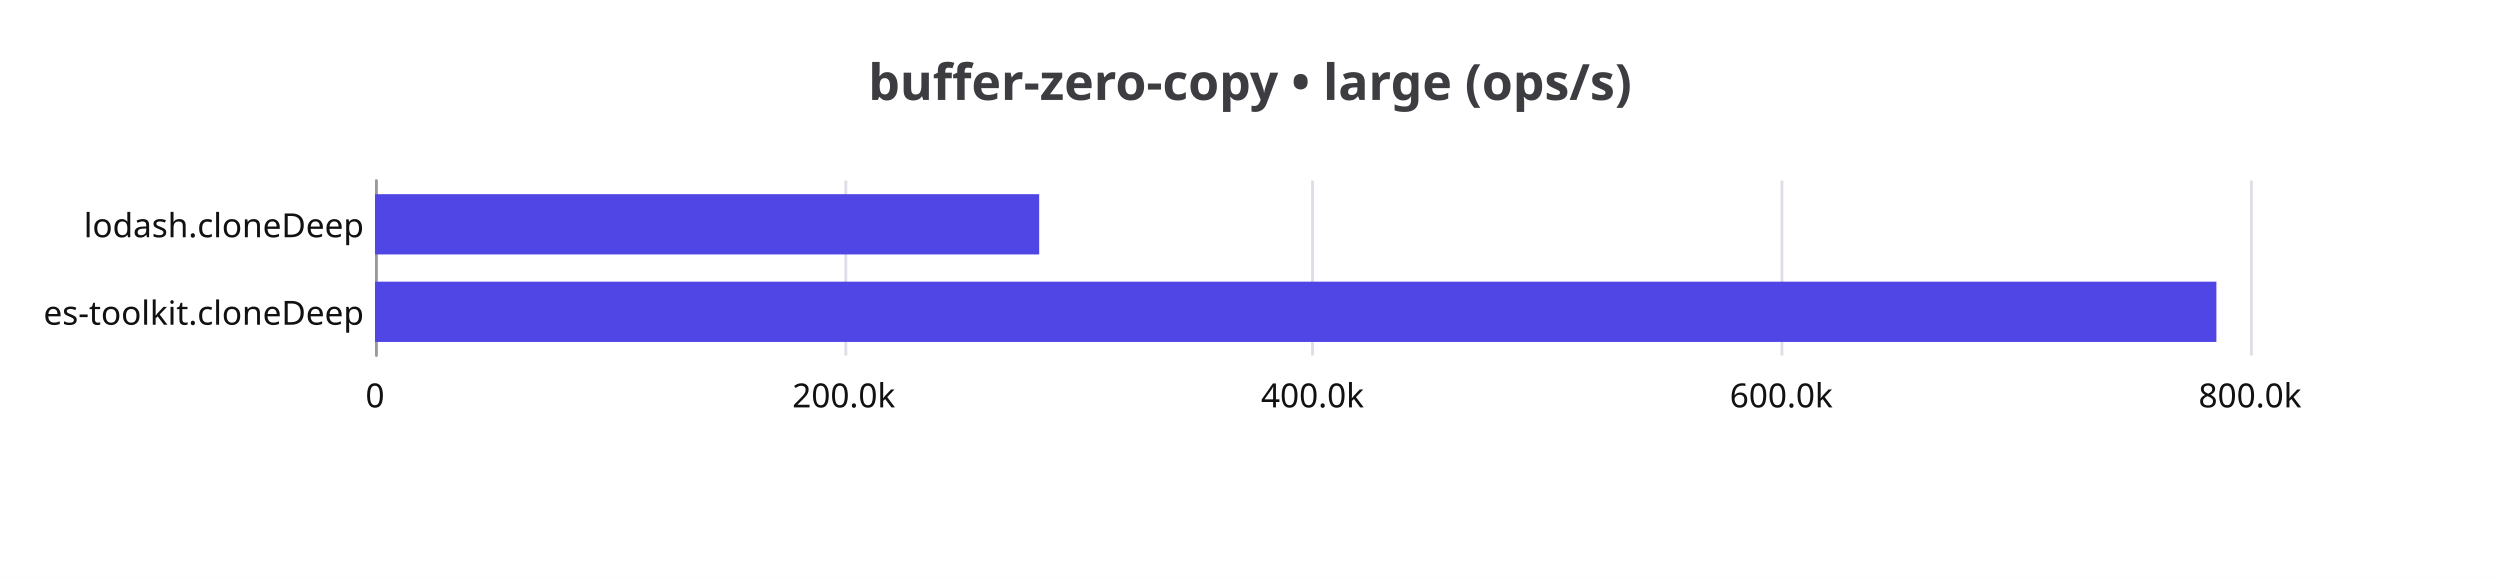
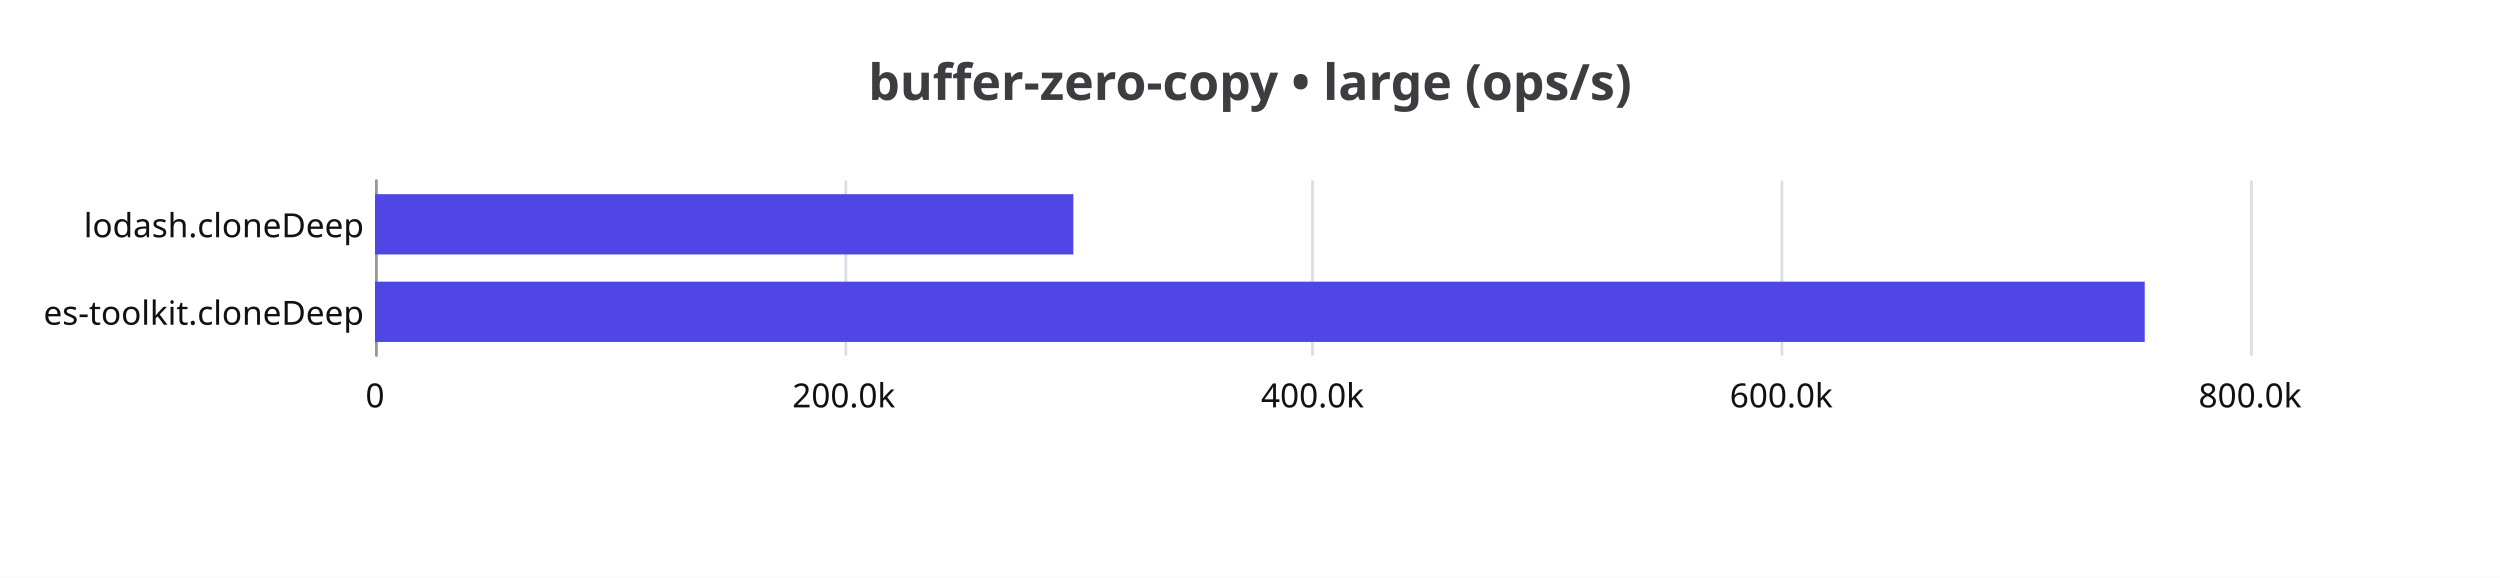
<svg xmlns="http://www.w3.org/2000/svg" width="900" height="208" version="1.1" baseProfile="full" viewBox="0 0 900 208">
  <rect width="900" height="208" x="0" y="0" fill="#ffffff" />
  <path d="M135.5 65L135.5 128" fill="none" pointer-events="visible" stroke="#dbdee4" class="zr15-cls-30" />
  <path d="M304.5 65L304.5 128" fill="none" pointer-events="visible" stroke="#dbdee4" class="zr15-cls-30" />
  <path d="M472.5 65L472.5 128" fill="none" pointer-events="visible" stroke="#dbdee4" class="zr15-cls-30" />
  <path d="M641.5 65L641.5 128" fill="none" pointer-events="visible" stroke="#dbdee4" class="zr15-cls-30" />
  <path d="M810.5 65L810.5 128" fill="none" pointer-events="visible" stroke="#dbdee4" class="zr15-cls-30" />
  <path d="M135.5 128L135.5 65" fill="none" pointer-events="visible" stroke="#999" stroke-linecap="round" class="zr15-cls-30" />
  <text dominant-baseline="central" text-anchor="end" style="font-size:12px;font-family:sans-serif;" xml:space="preserve" transform="translate(131 112.25)" fill="#111">    es-toolkit.cloneDeep</text>
  <text dominant-baseline="central" text-anchor="end" style="font-size:12px;font-family:sans-serif;" xml:space="preserve" transform="translate(131 80.75)" fill="#111">    lodash.cloneDeep</text>
  <text dominant-baseline="central" text-anchor="middle" style="font-size:12px;font-family:sans-serif;" y="6" transform="translate(135 136)" fill="#111">0</text>
  <text dominant-baseline="central" text-anchor="middle" style="font-size:12px;font-family:sans-serif;" y="6" transform="translate(303.75 136)" fill="#111">200.0k</text>
  <text dominant-baseline="central" text-anchor="middle" style="font-size:12px;font-family:sans-serif;" y="6" transform="translate(472.5 136)" fill="#111">400.0k</text>
  <text dominant-baseline="central" text-anchor="middle" style="font-size:12px;font-family:sans-serif;" y="6" transform="translate(641.25 136)" fill="#111">600.0k</text>
  <text dominant-baseline="central" text-anchor="middle" style="font-size:12px;font-family:sans-serif;" y="6" transform="translate(810 136)" fill="#111">800.0k</text>
-   <path d="M135 101.4l662.9 0l0 21.7l-662.9 0Z" fill="#4F46E5" ecmeta_series_index="0" ecmeta_data_index="0" ecmeta_ssr_type="chart" class="zr15-cls-31" />
-   <path d="M135 69.9l239.1 0l0 21.7l-239.1 0Z" fill="#4F46E5" ecmeta_series_index="0" ecmeta_data_index="1" ecmeta_ssr_type="chart" class="zr15-cls-31" />
+   <path d="M135 101.4l637.1 0l0 21.7l-637.1 0Z" fill="#4F46E5" ecmeta_series_index="0" ecmeta_data_index="0" ecmeta_ssr_type="chart" class="zr15-cls-31" />
+   <path d="M135 69.9l251.4 0l0 21.7l-251.4 0Z" fill="#4F46E5" ecmeta_series_index="0" ecmeta_data_index="1" ecmeta_ssr_type="chart" class="zr15-cls-31" />
  <path d="M-134.9 -5l269.7 0l0 28l-269.7 0Z" transform="translate(450 20)" fill="rgb(0,0,0)" fill-opacity="0" stroke="#3c3c41" stroke-width="0" class="zr15-cls-30" />
  <text dominant-baseline="central" text-anchor="middle" style="font-size:18px;font-family:sans-serif;font-weight:bold;" xml:space="preserve" y="9" transform="translate(450 20)" fill="#3c3c41">buffer-zero-copy • large (ops/s)</text>
  <style>
.zr15-cls-30:hover {
pointer-events:none;
}
.zr15-cls-31:hover {
cursor:pointer;
fill:rgba(86,77,251,1);
}



</style>
</svg>
